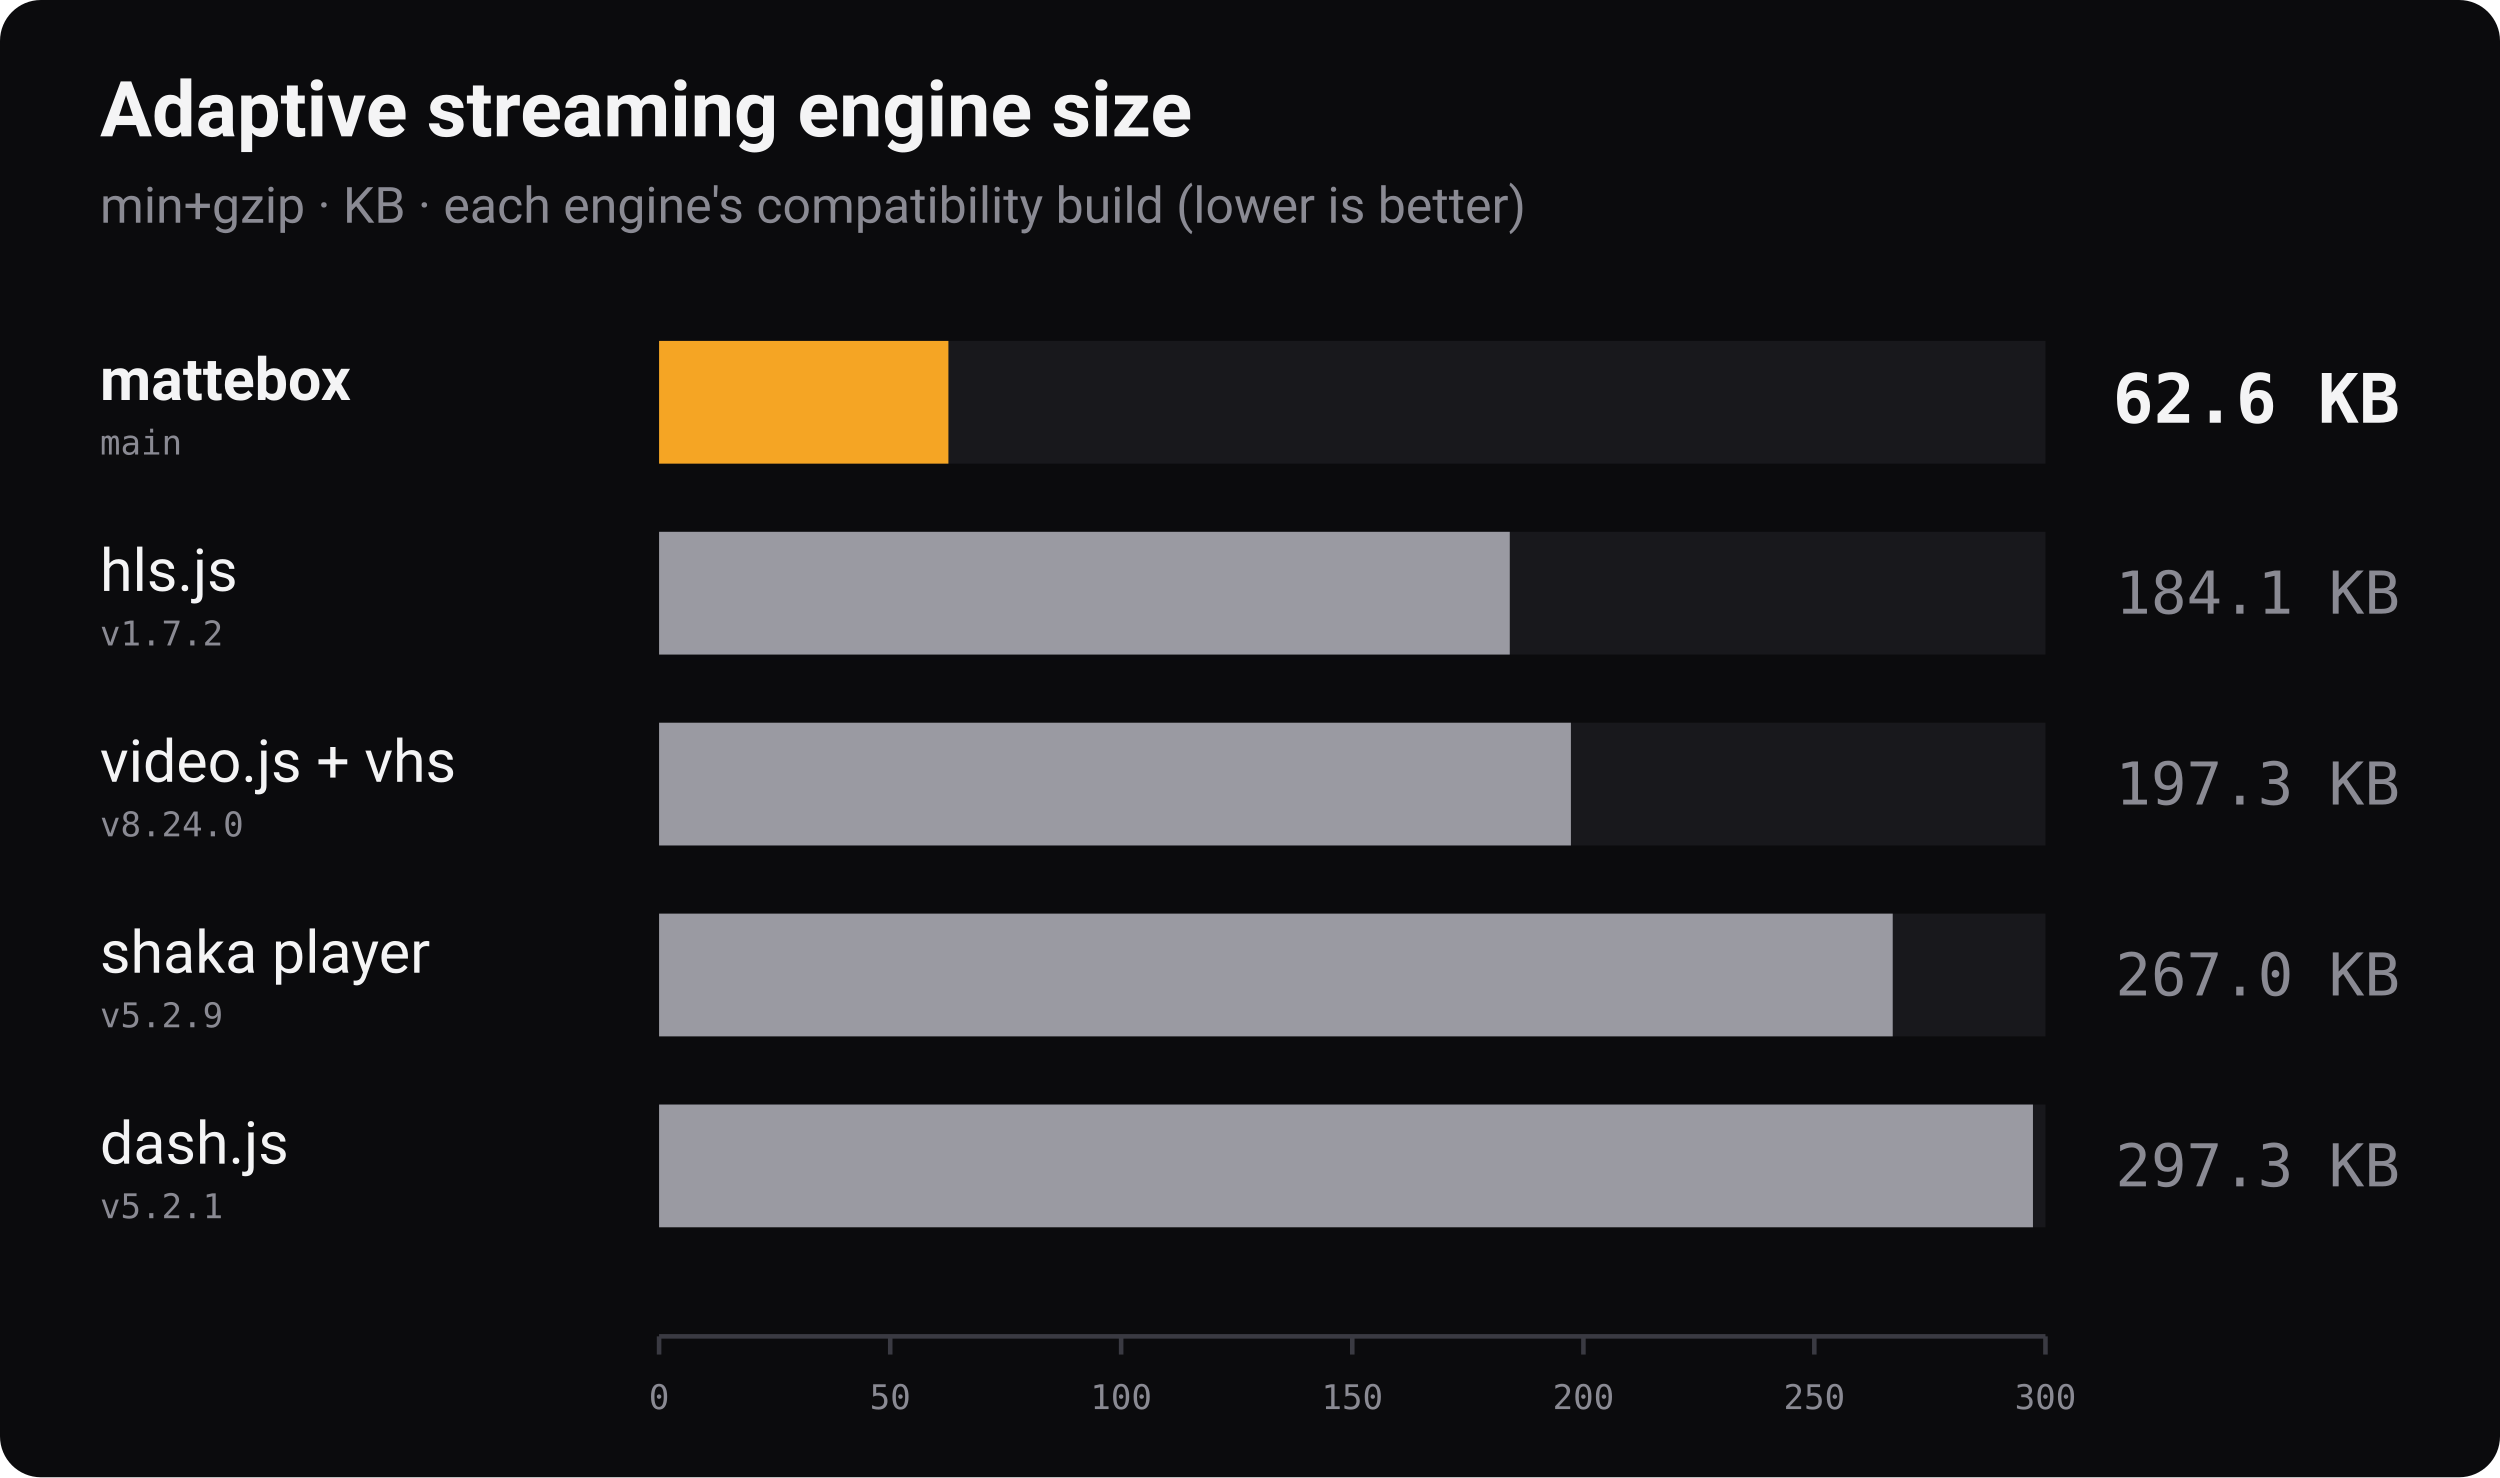
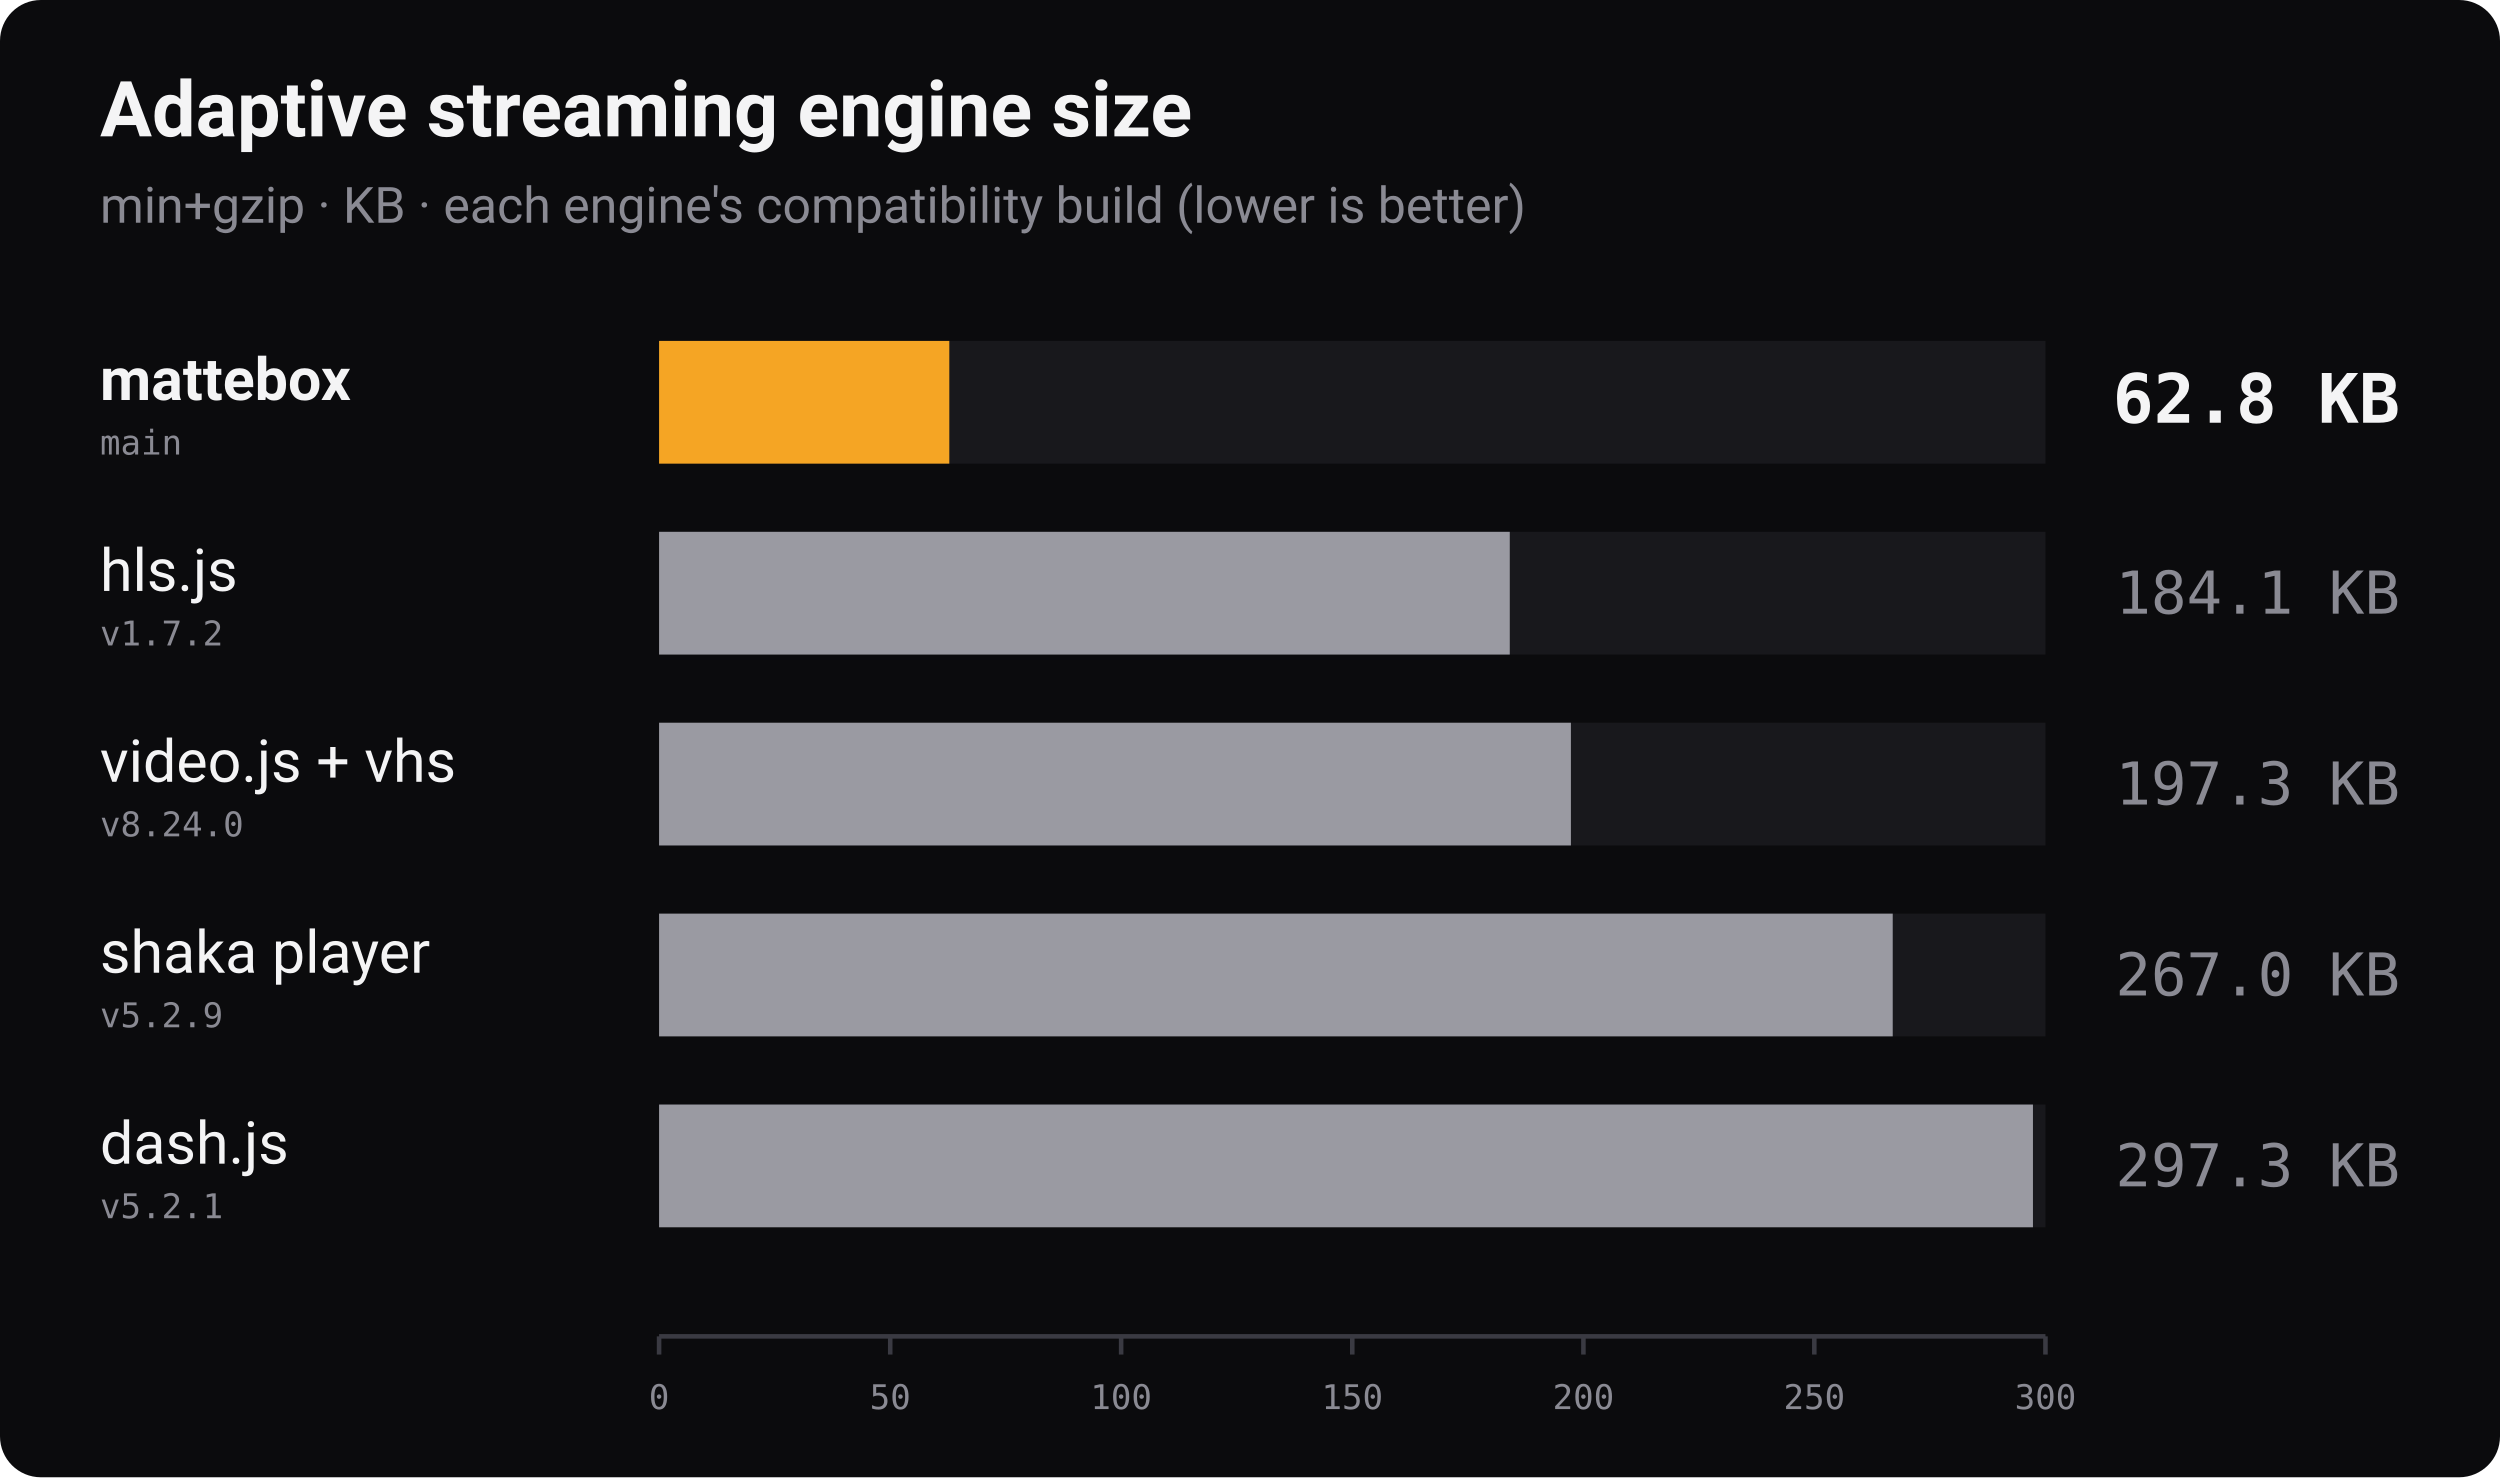
<svg xmlns="http://www.w3.org/2000/svg" width="1100" height="650" viewBox="0 0 1100 650" role="img" aria-label="Bundle size of adaptive streaming players, min+gzip, lower is better">
  <rect width="1100" height="650" rx="18" fill="#0b0b0d" />
  <text x="44" y="60" font-family="-apple-system, 'Segoe UI', Roboto, Helvetica, Arial, sans-serif" font-size="34" font-weight="700" fill="#f4f4f5">Adaptive streaming engine size</text>
  <text x="44" y="98" font-family="-apple-system, 'Segoe UI', Roboto, Helvetica, Arial, sans-serif" font-size="22" fill="#8a8a93">min+gzip · KB · each engine's compatibility build (lower is better)</text>
  <text x="44" y="176" font-family="-apple-system, 'Segoe UI', Roboto, Helvetica, Arial, sans-serif" font-size="26" font-weight="700" fill="#f4f4f5">mattebox</text>
  <text x="44" y="200" font-family="ui-monospace, 'SF Mono', Menlo, Consolas, monospace" font-size="15" fill="#8a8a93">main</text>
  <rect x="290" y="150" width="610" height="54" fill="#18181c" />
-   <rect x="290" y="150" width="127.3" height="54" fill="#f5a524" />
-   <text x="1056" y="186" text-anchor="end" font-family="ui-monospace, 'SF Mono', Menlo, Consolas, monospace" font-size="30" font-weight="700" fill="#f4f4f5">62.6 KB</text>
+   <rect x="290" y="150" width="127.7" height="54" fill="#f5a524" />
+   <text x="1056" y="186" text-anchor="end" font-family="ui-monospace, 'SF Mono', Menlo, Consolas, monospace" font-size="30" font-weight="700" fill="#f4f4f5">62.8 KB</text>
  <text x="44" y="260" font-family="-apple-system, 'Segoe UI', Roboto, Helvetica, Arial, sans-serif" font-size="26" font-weight="400" fill="#f4f4f5">hls.js</text>
  <text x="44" y="284" font-family="ui-monospace, 'SF Mono', Menlo, Consolas, monospace" font-size="15" fill="#8a8a93">v1.7.2</text>
  <rect x="290" y="234" width="610" height="54" fill="#18181c" />
  <rect x="290" y="234" width="374.3" height="54" fill="#9a9aa2" />
  <text x="1056" y="270" text-anchor="end" font-family="ui-monospace, 'SF Mono', Menlo, Consolas, monospace" font-size="26" font-weight="400" fill="#8a8a93">184.1 KB</text>
  <text x="44" y="344" font-family="-apple-system, 'Segoe UI', Roboto, Helvetica, Arial, sans-serif" font-size="26" font-weight="400" fill="#f4f4f5">video.js + vhs</text>
  <text x="44" y="368" font-family="ui-monospace, 'SF Mono', Menlo, Consolas, monospace" font-size="15" fill="#8a8a93">v8.24.0</text>
  <rect x="290" y="318" width="610" height="54" fill="#18181c" />
  <rect x="290" y="318" width="401.2" height="54" fill="#9a9aa2" />
  <text x="1056" y="354" text-anchor="end" font-family="ui-monospace, 'SF Mono', Menlo, Consolas, monospace" font-size="26" font-weight="400" fill="#8a8a93">197.3 KB</text>
  <text x="44" y="428" font-family="-apple-system, 'Segoe UI', Roboto, Helvetica, Arial, sans-serif" font-size="26" font-weight="400" fill="#f4f4f5">shaka player</text>
  <text x="44" y="452" font-family="ui-monospace, 'SF Mono', Menlo, Consolas, monospace" font-size="15" fill="#8a8a93">v5.2.9</text>
  <rect x="290" y="402" width="610" height="54" fill="#18181c" />
  <rect x="290" y="402" width="542.8" height="54" fill="#9a9aa2" />
  <text x="1056" y="438" text-anchor="end" font-family="ui-monospace, 'SF Mono', Menlo, Consolas, monospace" font-size="26" font-weight="400" fill="#8a8a93">267.0 KB</text>
  <text x="44" y="512" font-family="-apple-system, 'Segoe UI', Roboto, Helvetica, Arial, sans-serif" font-size="26" font-weight="400" fill="#f4f4f5">dash.js</text>
  <text x="44" y="536" font-family="ui-monospace, 'SF Mono', Menlo, Consolas, monospace" font-size="15" fill="#8a8a93">v5.2.1</text>
  <rect x="290" y="486" width="610" height="54" fill="#18181c" />
  <rect x="290" y="486" width="604.5" height="54" fill="#9a9aa2" />
  <text x="1056" y="522" text-anchor="end" font-family="ui-monospace, 'SF Mono', Menlo, Consolas, monospace" font-size="26" font-weight="400" fill="#8a8a93">297.3 KB</text>
  <line x1="290" y1="588" x2="900" y2="588" stroke="#3a3a42" stroke-width="2" />
  <line x1="290.0" y1="588" x2="290.0" y2="596" stroke="#3a3a42" stroke-width="2" />
  <text x="290.0" y="620" text-anchor="middle" font-family="ui-monospace, 'SF Mono', Menlo, Consolas, monospace" font-size="15" fill="#8a8a93">0</text>
  <line x1="391.7" y1="588" x2="391.7" y2="596" stroke="#3a3a42" stroke-width="2" />
  <text x="391.7" y="620" text-anchor="middle" font-family="ui-monospace, 'SF Mono', Menlo, Consolas, monospace" font-size="15" fill="#8a8a93">50</text>
  <line x1="493.3" y1="588" x2="493.3" y2="596" stroke="#3a3a42" stroke-width="2" />
  <text x="493.3" y="620" text-anchor="middle" font-family="ui-monospace, 'SF Mono', Menlo, Consolas, monospace" font-size="15" fill="#8a8a93">100</text>
  <line x1="595.0" y1="588" x2="595.0" y2="596" stroke="#3a3a42" stroke-width="2" />
  <text x="595.0" y="620" text-anchor="middle" font-family="ui-monospace, 'SF Mono', Menlo, Consolas, monospace" font-size="15" fill="#8a8a93">150</text>
  <line x1="696.7" y1="588" x2="696.7" y2="596" stroke="#3a3a42" stroke-width="2" />
  <text x="696.7" y="620" text-anchor="middle" font-family="ui-monospace, 'SF Mono', Menlo, Consolas, monospace" font-size="15" fill="#8a8a93">200</text>
  <line x1="798.3" y1="588" x2="798.3" y2="596" stroke="#3a3a42" stroke-width="2" />
  <text x="798.3" y="620" text-anchor="middle" font-family="ui-monospace, 'SF Mono', Menlo, Consolas, monospace" font-size="15" fill="#8a8a93">250</text>
  <line x1="900.0" y1="588" x2="900.0" y2="596" stroke="#3a3a42" stroke-width="2" />
  <text x="900.0" y="620" text-anchor="middle" font-family="ui-monospace, 'SF Mono', Menlo, Consolas, monospace" font-size="15" fill="#8a8a93">300</text>
</svg>
